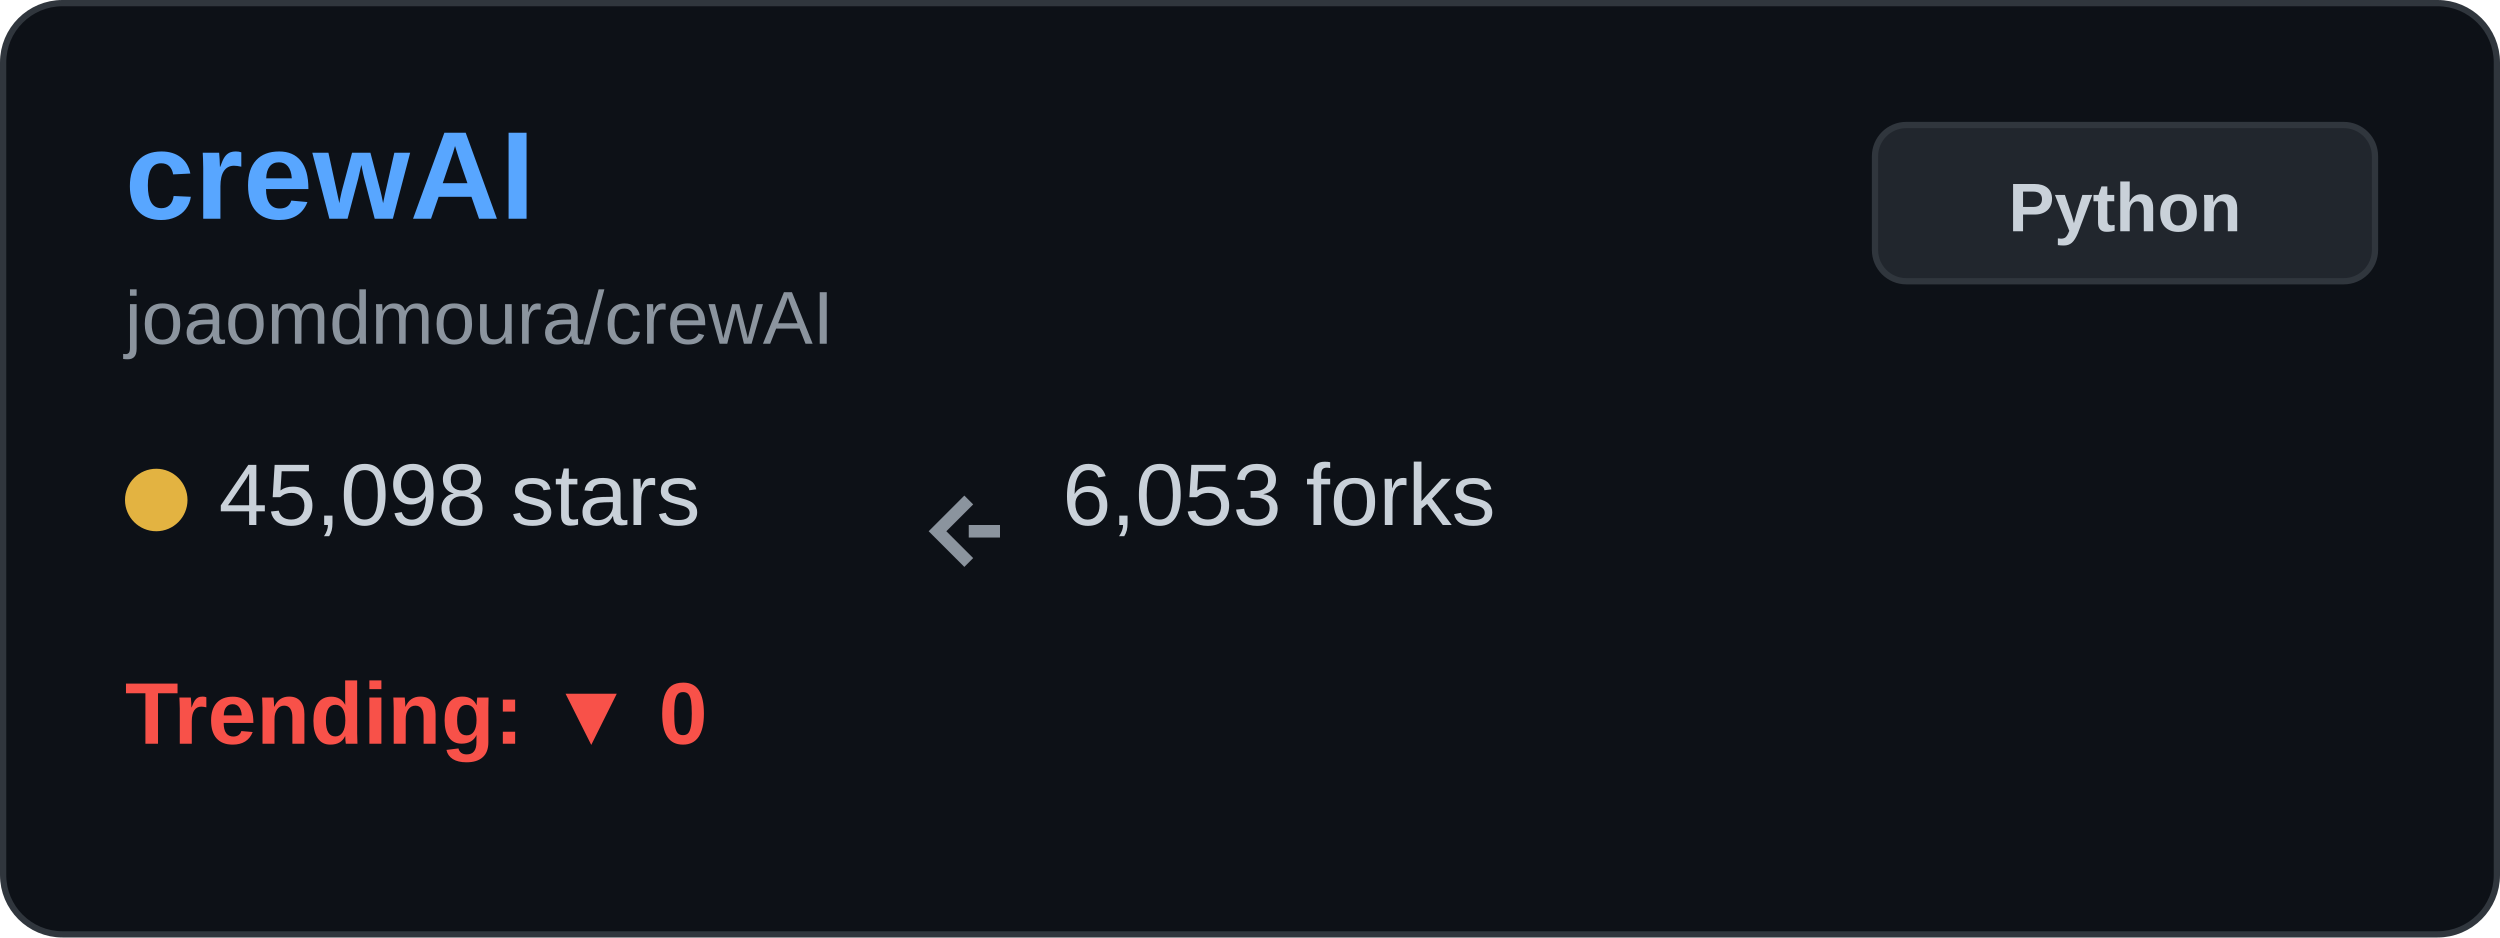
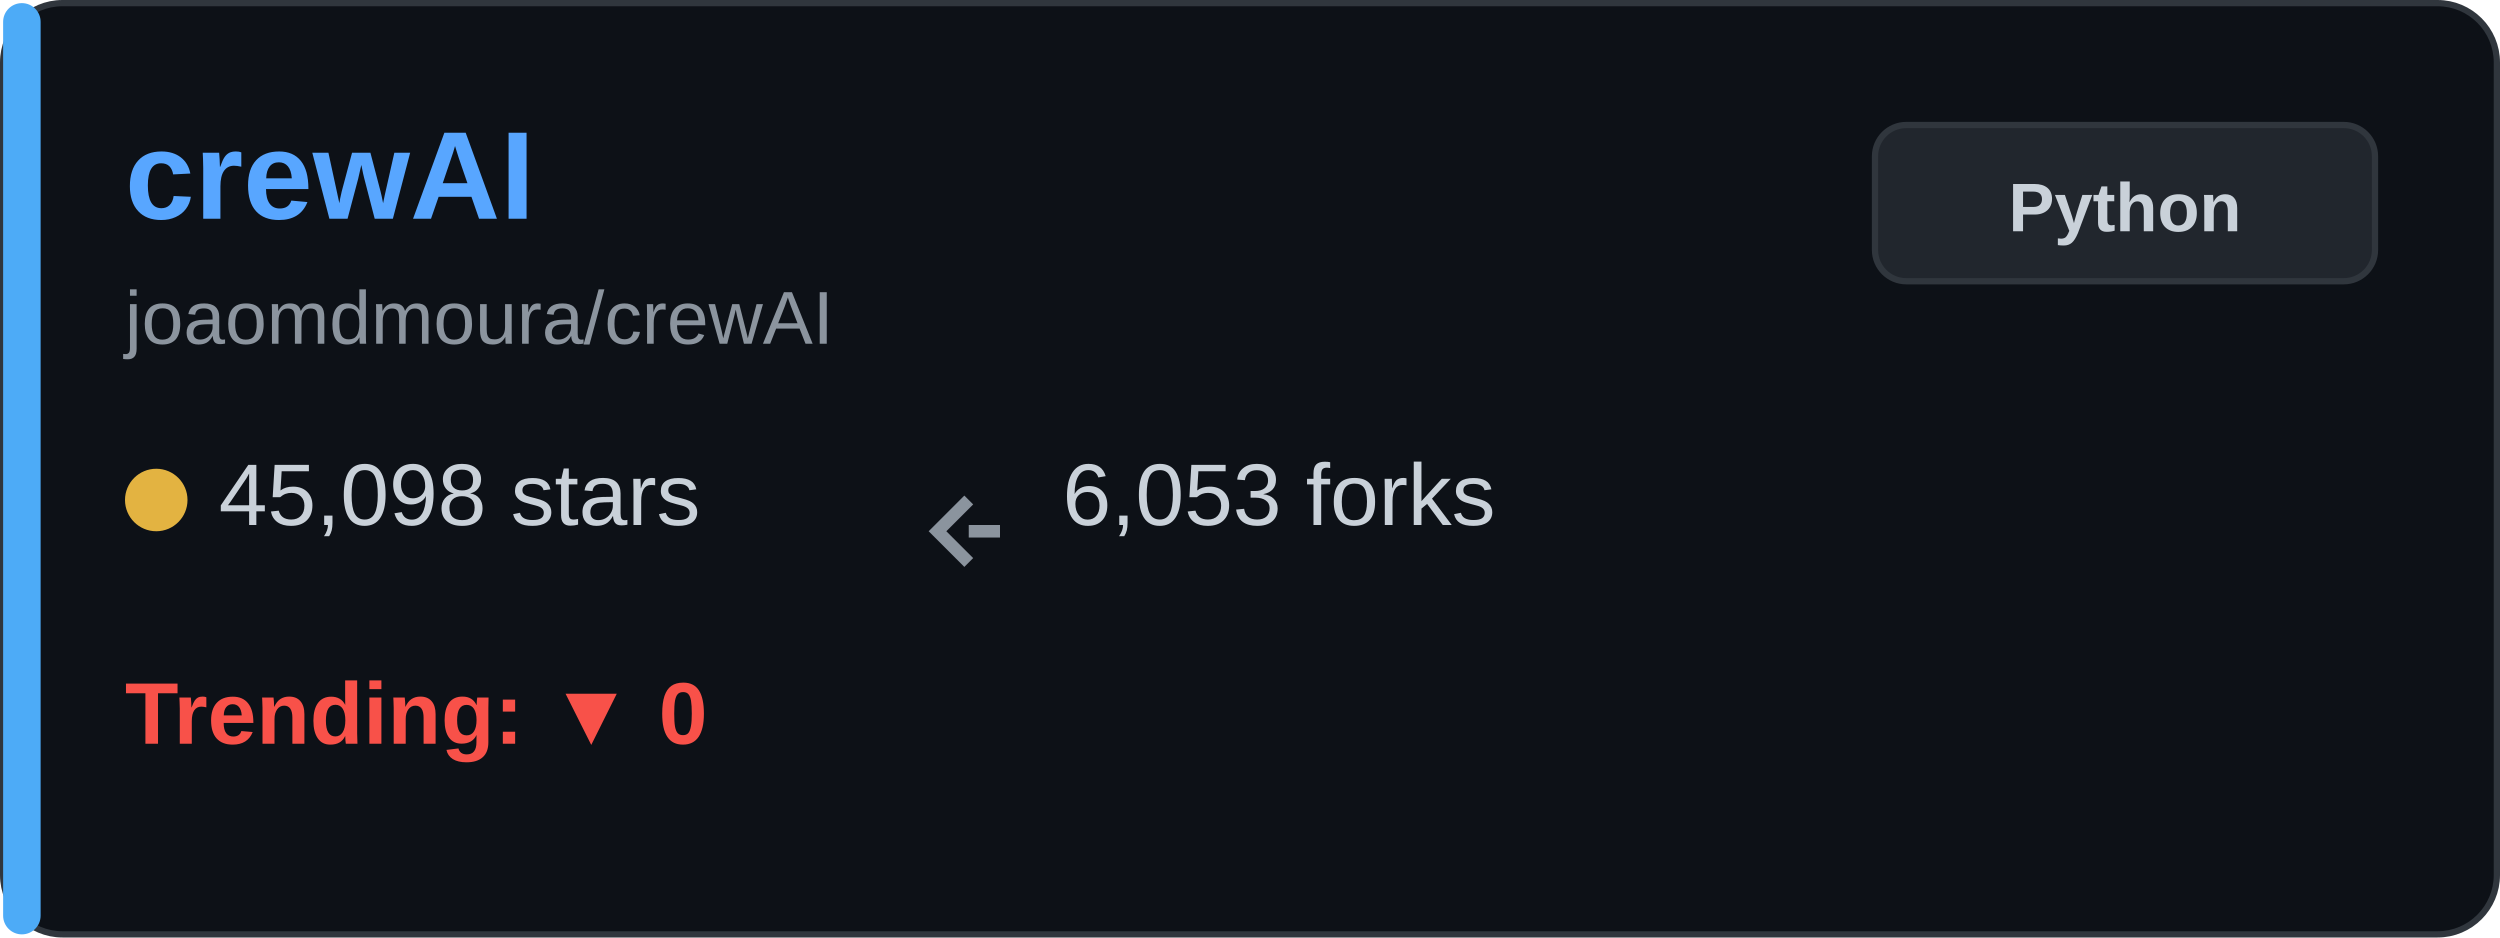
<svg xmlns="http://www.w3.org/2000/svg" width="400" height="150" viewBox="0 0 400 150" fill="none">
  <rect x="0.5" y="0.5" width="399" height="149" rx="9.5" fill="#0d1117" stroke="#30363d" />
+   <rect x="0.5" y="0.5" width="6" height="149" rx="3" fill="#4dabf7" />
  <text x="20" y="35" font-family="Arial, sans-serif" font-size="20" font-weight="bold" fill="#58a6ff">crewAI</text>
  <text x="20" y="55" font-family="Arial, sans-serif" font-size="12" fill="#8b949e">joaomdmoura/crewAI</text>
  <g transform="translate(20, 80)">
    <circle cx="5" cy="0" r="5" fill="#e3b341" />
    <text x="15" y="4" font-family="Arial, sans-serif" font-size="14" fill="#c9d1d9">45,098 stars</text>
  </g>
  <g transform="translate(150, 80)">
    <path d="M5 0 L0 5 L5 10 M5 5 L10 5" stroke="#8b949e" stroke-width="2" fill="none" />
    <text x="20" y="4" font-family="Arial, sans-serif" font-size="14" fill="#c9d1d9">6,053 forks</text>
  </g>
  <g transform="translate(20, 115)">
    <text x="0" y="4" font-family="Arial, sans-serif" font-size="14" font-weight="bold" fill="#f85149">Trending: ▼ 0</text>
  </g>
  <rect x="300" y="20" width="80" height="25" rx="5" fill="#21262d" stroke="#30363d" />
  <text x="340" y="37" font-family="Arial, sans-serif" font-size="11" font-weight="bold" fill="#c9d1d9" text-anchor="middle">Python</text>
</svg>
